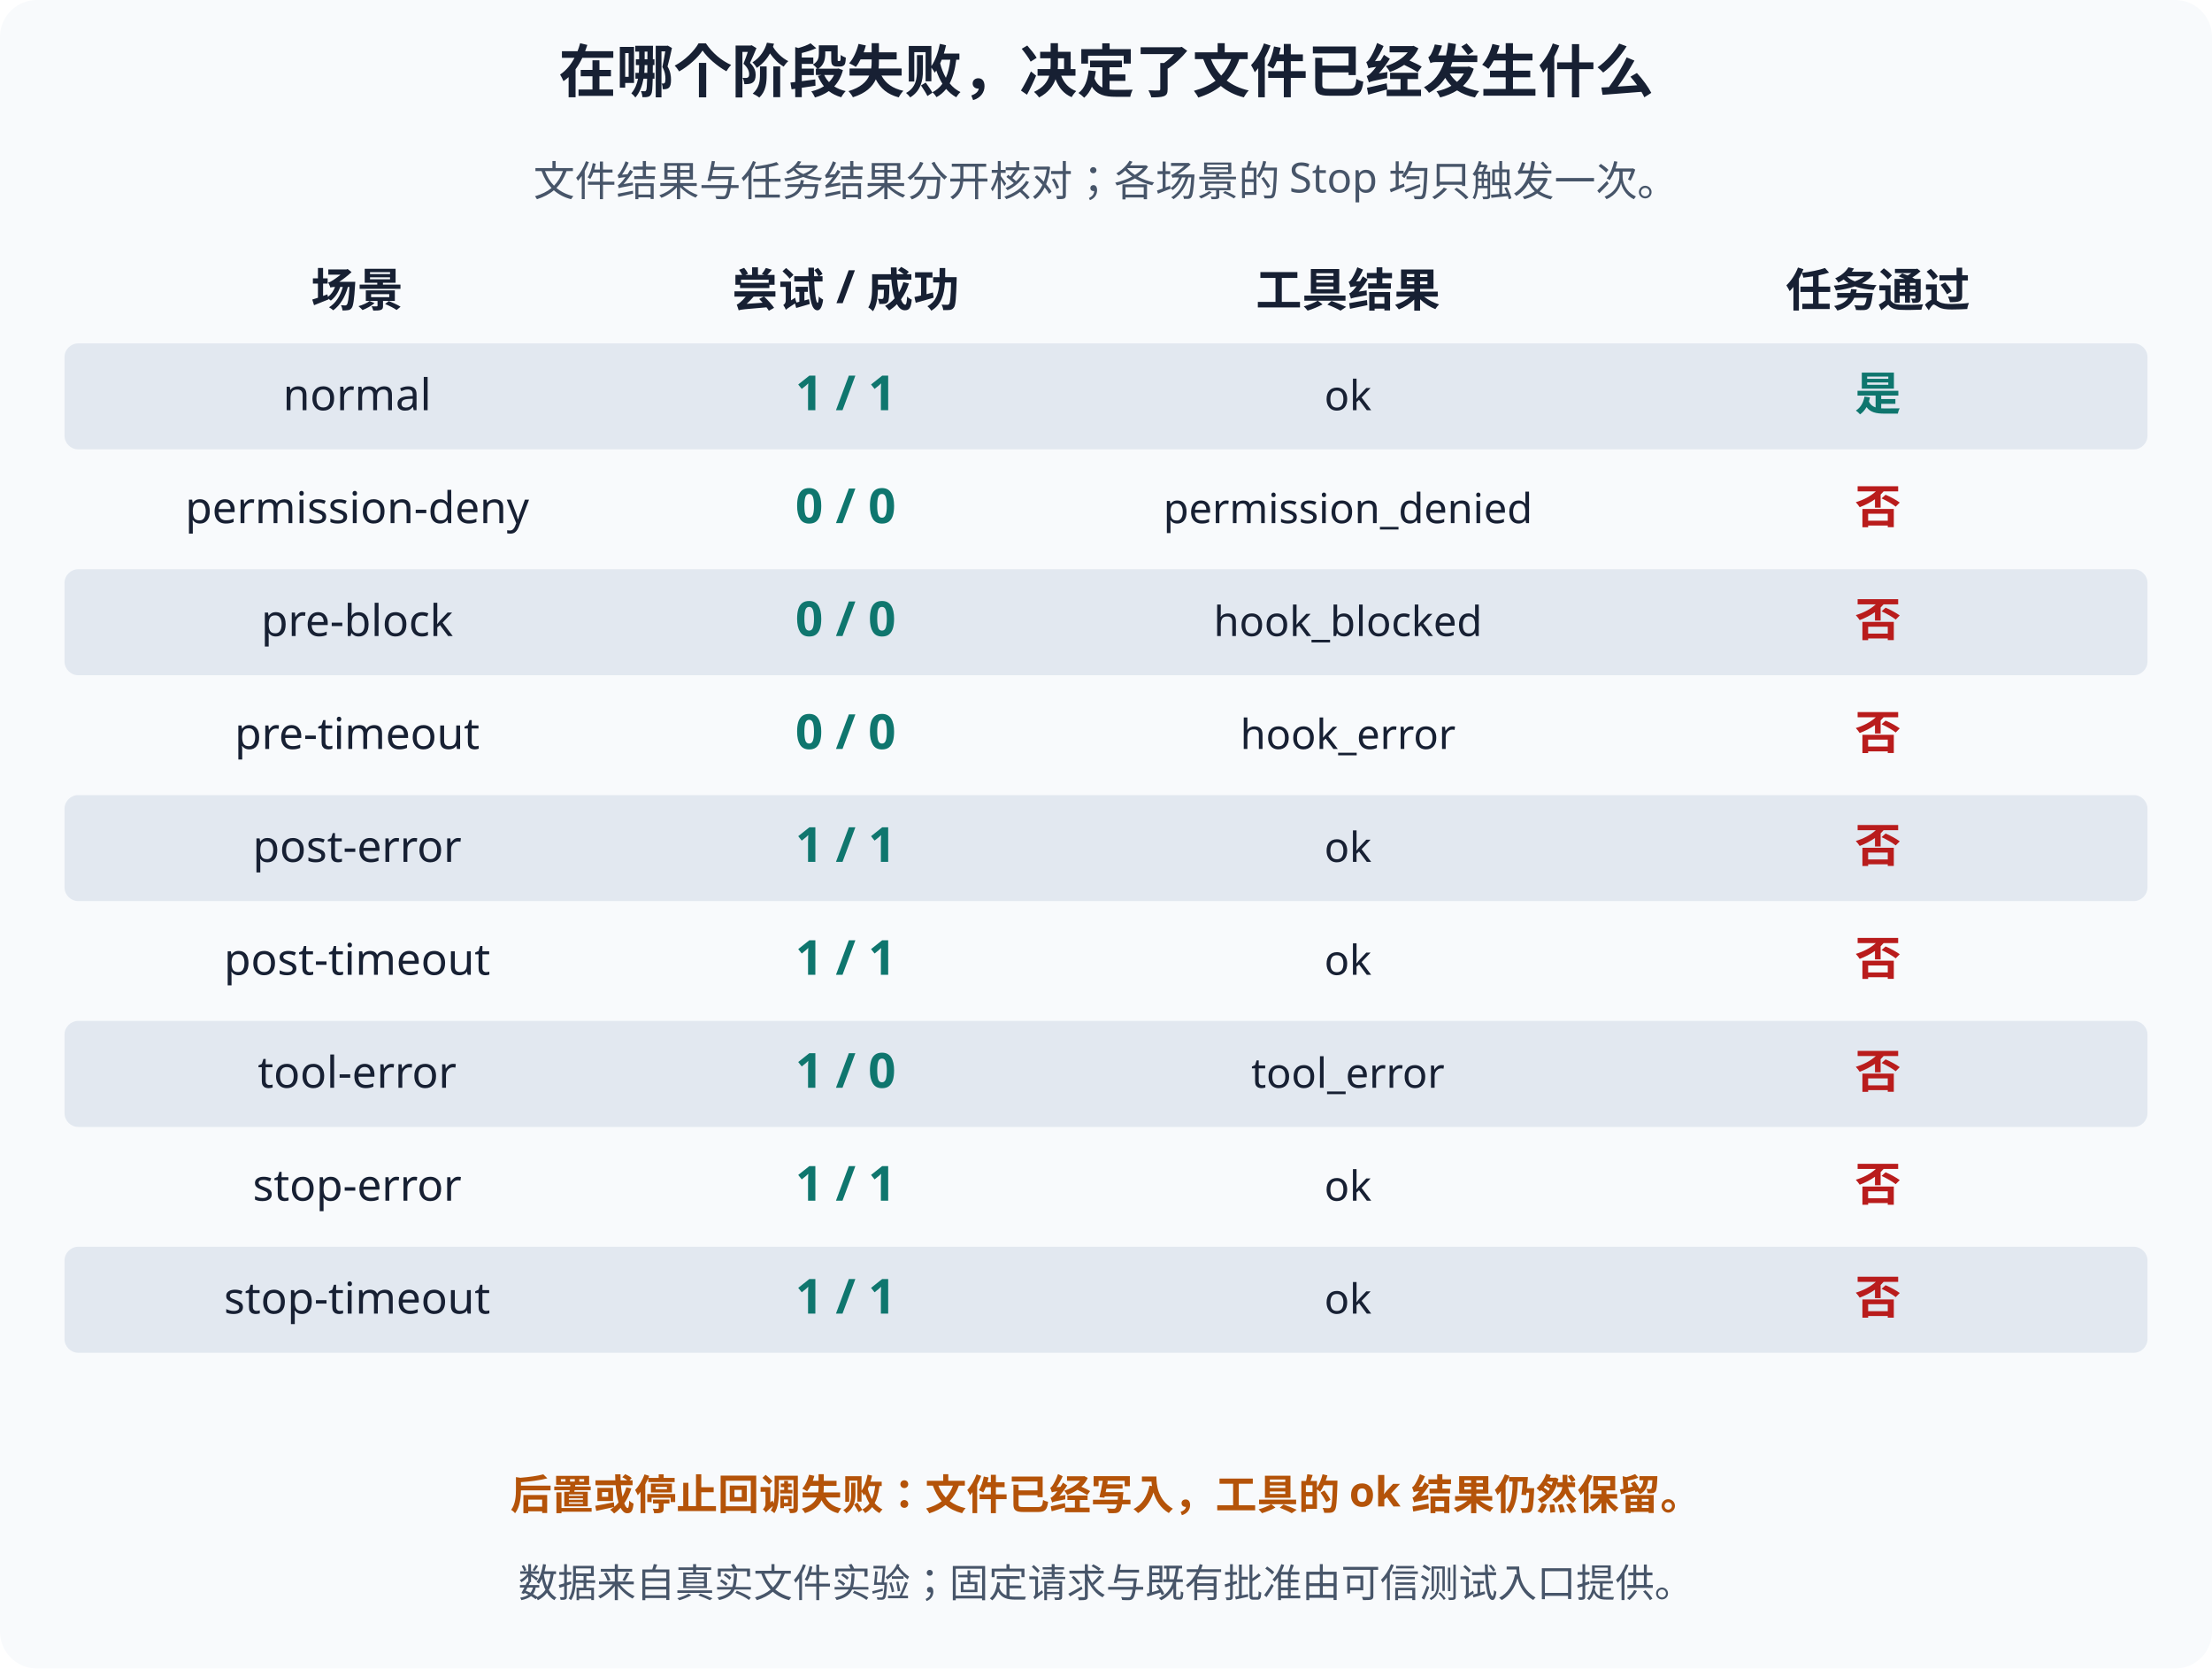
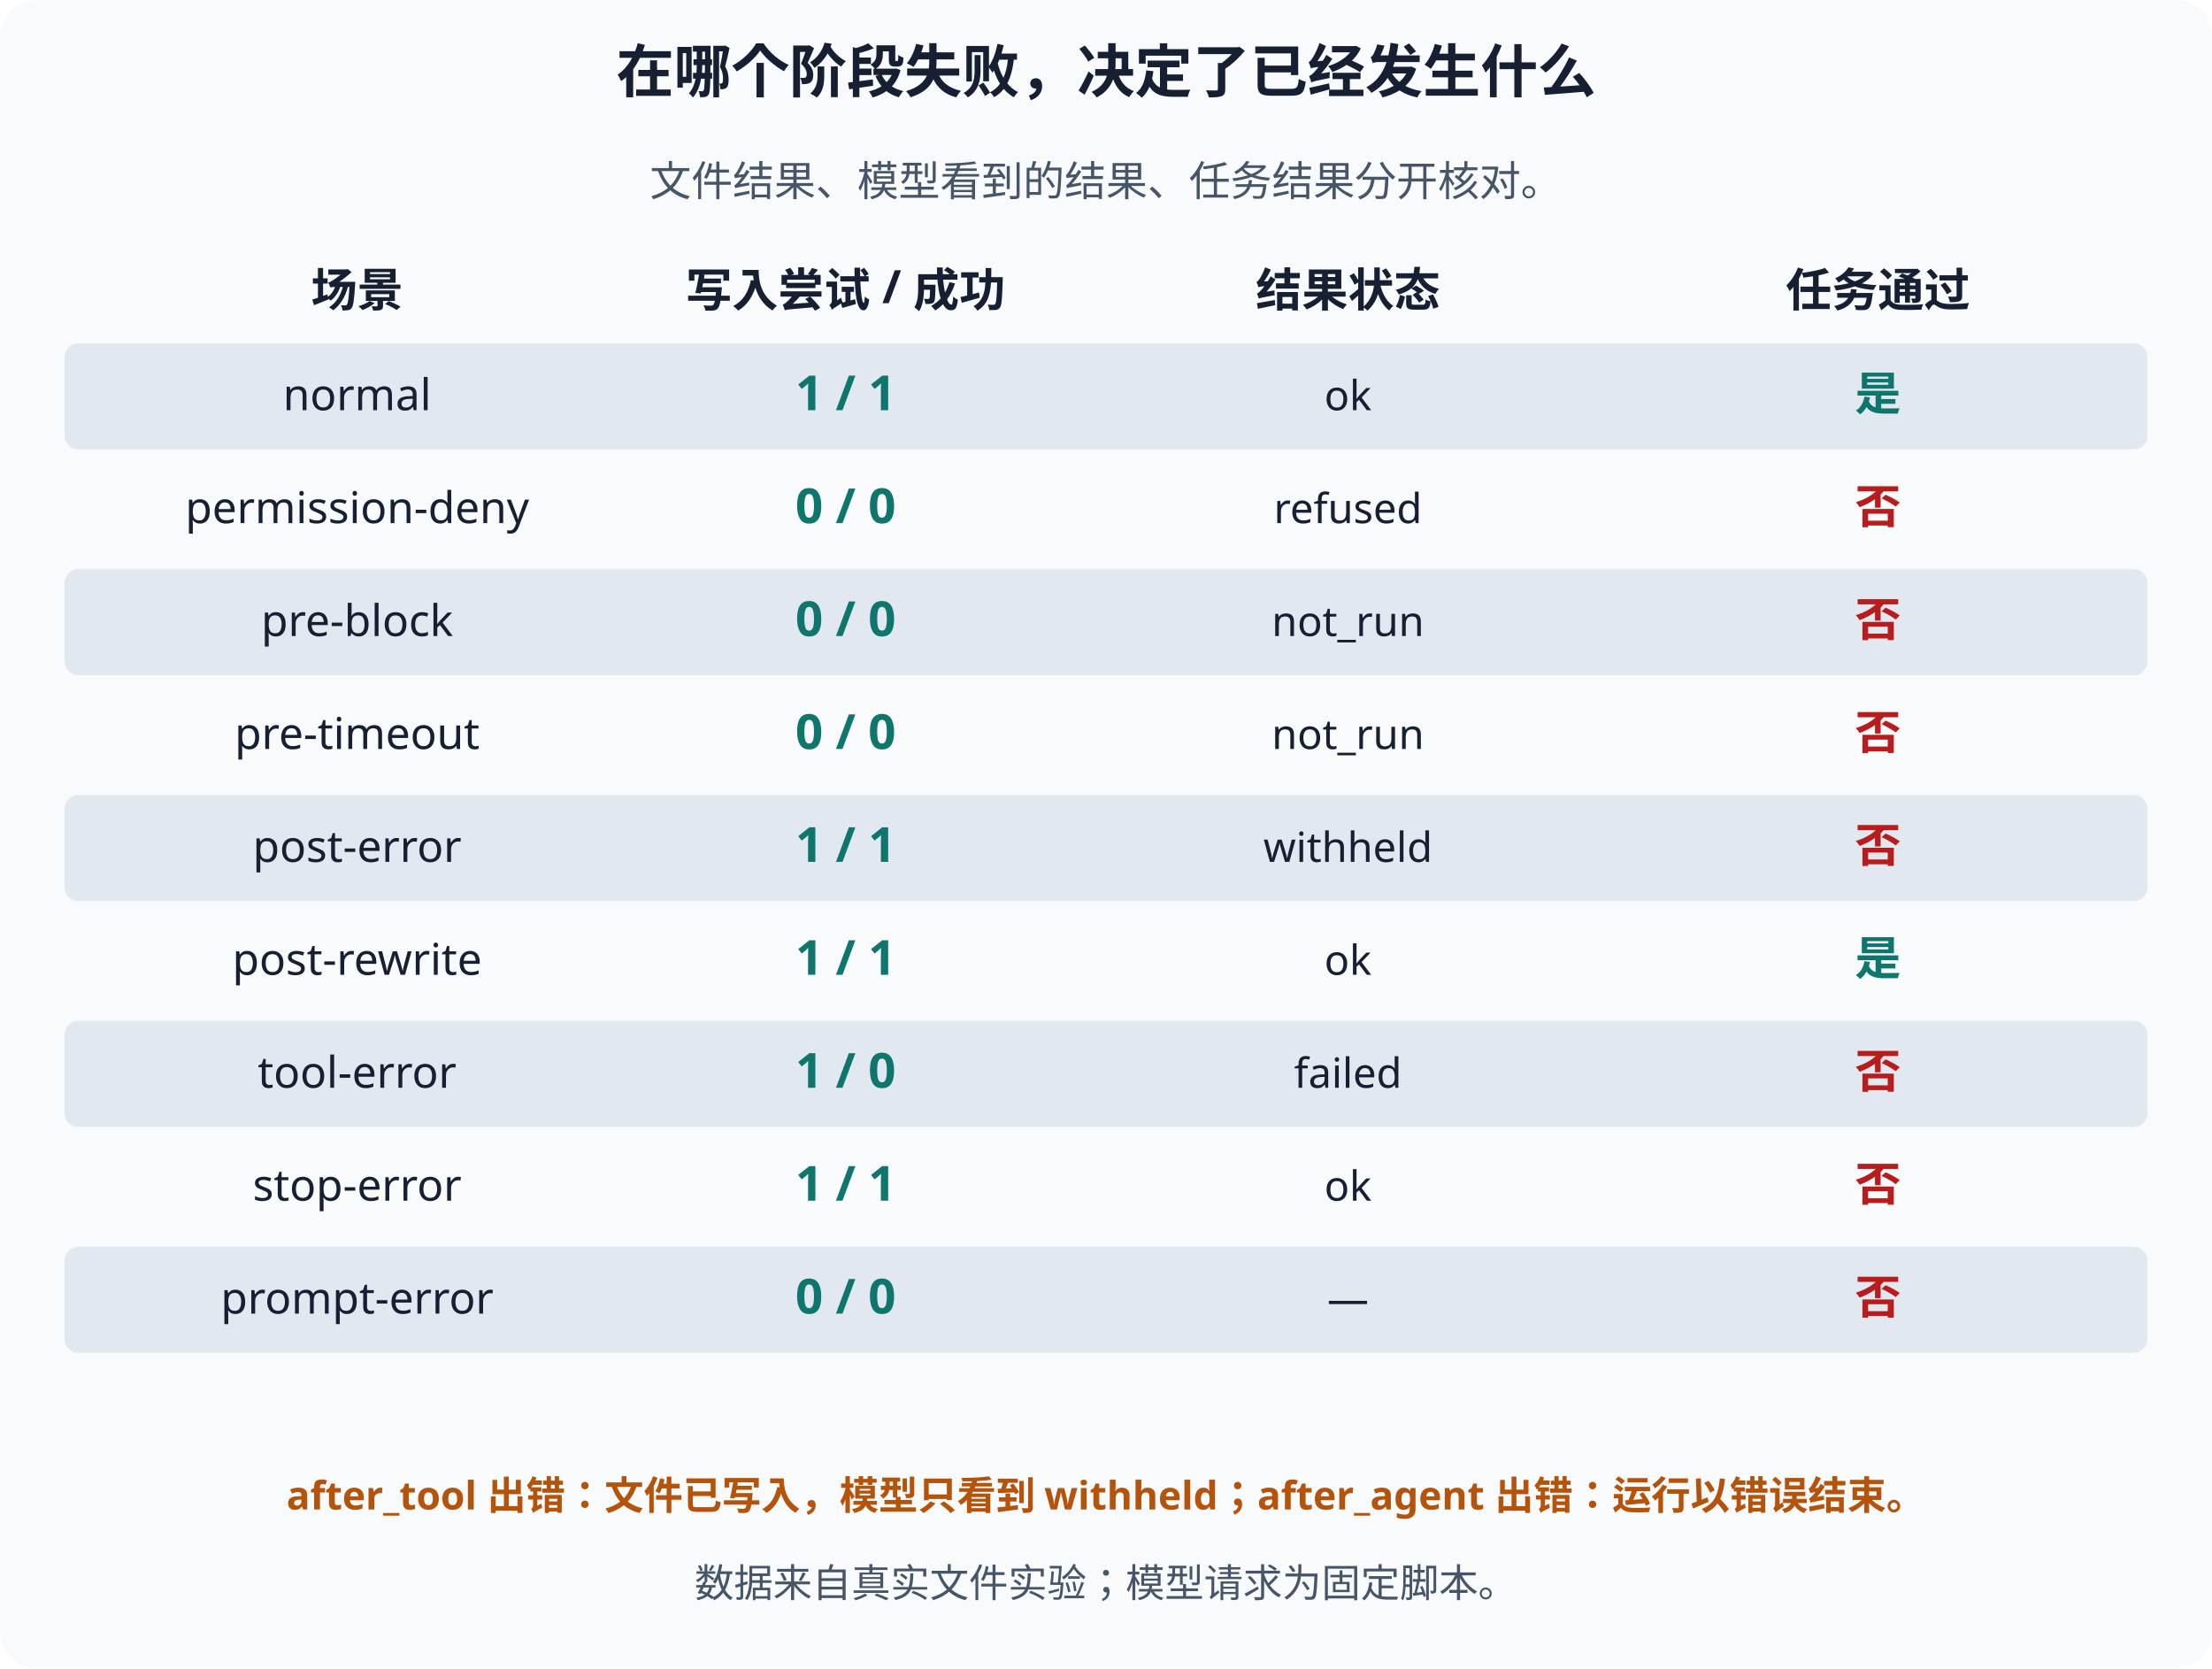
<svg xmlns="http://www.w3.org/2000/svg" width="960" height="724" viewBox="0 0 960 724" role="img" aria-labelledby="title desc">
  <defs>
    <marker id="arrow" viewBox="0 0 10 10" refX="9" refY="5" markerWidth="7" markerHeight="7" orient="auto">
      <path d="M0 0L10 5L0 10Z" fill="#64748b" />
    </marker>
  </defs>
  <rect width="960" height="724" rx="16" fill="#f8fafc" />
  <g font-family="PingFang SC, Microsoft YaHei, sans-serif">
-     <text x="480" y="40" text-anchor="middle" font-size="25" fill="#172033" font-weight="700">在哪个阶段失败，决定了文件已经发生什么</text>
-     <text x="480" y="85" text-anchor="middle" font-size="18" fill="#475569" font-weight="400">文件结果与任务结果分开核对；各场景的 Stop 均只触发一次。</text>
+     <text x="480" y="40" text-anchor="middle" font-size="25" fill="#172033" font-weight="700">在哪个阶段失败，决定了已经发生什么</text>
+     <text x="480" y="85" text-anchor="middle" font-size="18" fill="#475569" font-weight="400">文件结果、模型看到的结果、任务结果分开核对。</text>
    <text x="155" y="133" text-anchor="middle" font-size="20" fill="#172033" font-weight="700">场景</text>
-     <text x="367" y="133" text-anchor="middle" font-size="20" fill="#172033" font-weight="700">尝试 / 成功</text>
-     <text x="585" y="133" text-anchor="middle" font-size="20" fill="#172033" font-weight="700">工具结果</text>
+     <text x="367" y="133" text-anchor="middle" font-size="20" fill="#172033" font-weight="700">写入尝试 / 成功</text>
+     <text x="585" y="133" text-anchor="middle" font-size="20" fill="#172033" font-weight="700">结果状态</text>
    <text x="815" y="133" text-anchor="middle" font-size="20" fill="#172033" font-weight="700">任务通过</text>
    <rect x="28" y="149" width="904" height="46" rx="6" fill="#e2e8f0" />
    <text x="155" y="178" text-anchor="middle" font-size="19" fill="#172033" font-weight="400">normal</text>
    <text x="367" y="178" text-anchor="middle" font-size="21" fill="#0f766e" font-weight="700">1 / 1</text>
    <text x="585" y="178" text-anchor="middle" font-size="18" fill="#172033" font-weight="400">ok</text>
    <text x="815" y="178" text-anchor="middle" font-size="20" fill="#0f766e" font-weight="700">是</text>
    <text x="155" y="227" text-anchor="middle" font-size="19" fill="#172033" font-weight="400">permission-deny</text>
    <text x="367" y="227" text-anchor="middle" font-size="21" fill="#0f766e" font-weight="700">0 / 0</text>
-     <text x="585" y="227" text-anchor="middle" font-size="18" fill="#172033" font-weight="400">permission_denied</text>
+     <text x="585" y="227" text-anchor="middle" font-size="18" fill="#172033" font-weight="400">refused</text>
    <text x="815" y="227" text-anchor="middle" font-size="20" fill="#b91c1c" font-weight="700">否</text>
    <rect x="28" y="247" width="904" height="46" rx="6" fill="#e2e8f0" />
    <text x="155" y="276" text-anchor="middle" font-size="19" fill="#172033" font-weight="400">pre-block</text>
    <text x="367" y="276" text-anchor="middle" font-size="21" fill="#0f766e" font-weight="700">0 / 0</text>
-     <text x="585" y="276" text-anchor="middle" font-size="18" fill="#172033" font-weight="400">hook_blocked</text>
+     <text x="585" y="276" text-anchor="middle" font-size="18" fill="#172033" font-weight="400">not_run</text>
    <text x="815" y="276" text-anchor="middle" font-size="20" fill="#b91c1c" font-weight="700">否</text>
    <text x="155" y="325" text-anchor="middle" font-size="19" fill="#172033" font-weight="400">pre-timeout</text>
    <text x="367" y="325" text-anchor="middle" font-size="21" fill="#0f766e" font-weight="700">0 / 0</text>
-     <text x="585" y="325" text-anchor="middle" font-size="18" fill="#172033" font-weight="400">hook_error</text>
+     <text x="585" y="325" text-anchor="middle" font-size="18" fill="#172033" font-weight="400">not_run</text>
    <text x="815" y="325" text-anchor="middle" font-size="20" fill="#b91c1c" font-weight="700">否</text>
    <rect x="28" y="345" width="904" height="46" rx="6" fill="#e2e8f0" />
    <text x="155" y="374" text-anchor="middle" font-size="19" fill="#172033" font-weight="400">post-error</text>
    <text x="367" y="374" text-anchor="middle" font-size="21" fill="#0f766e" font-weight="700">1 / 1</text>
-     <text x="585" y="374" text-anchor="middle" font-size="18" fill="#172033" font-weight="400">ok</text>
+     <text x="585" y="374" text-anchor="middle" font-size="18" fill="#172033" font-weight="400">withheld</text>
    <text x="815" y="374" text-anchor="middle" font-size="20" fill="#b91c1c" font-weight="700">否</text>
-     <text x="155" y="423" text-anchor="middle" font-size="19" fill="#172033" font-weight="400">post-timeout</text>
+     <text x="155" y="423" text-anchor="middle" font-size="19" fill="#172033" font-weight="400">post-rewrite</text>
    <text x="367" y="423" text-anchor="middle" font-size="21" fill="#0f766e" font-weight="700">1 / 1</text>
    <text x="585" y="423" text-anchor="middle" font-size="18" fill="#172033" font-weight="400">ok</text>
-     <text x="815" y="423" text-anchor="middle" font-size="20" fill="#b91c1c" font-weight="700">否</text>
+     <text x="815" y="423" text-anchor="middle" font-size="20" fill="#0f766e" font-weight="700">是</text>
    <rect x="28" y="443" width="904" height="46" rx="6" fill="#e2e8f0" />
    <text x="155" y="472" text-anchor="middle" font-size="19" fill="#172033" font-weight="400">tool-error</text>
    <text x="367" y="472" text-anchor="middle" font-size="21" fill="#0f766e" font-weight="700">1 / 0</text>
-     <text x="585" y="472" text-anchor="middle" font-size="18" fill="#172033" font-weight="400">tool_error</text>
+     <text x="585" y="472" text-anchor="middle" font-size="18" fill="#172033" font-weight="400">failed</text>
    <text x="815" y="472" text-anchor="middle" font-size="20" fill="#b91c1c" font-weight="700">否</text>
    <text x="155" y="521" text-anchor="middle" font-size="19" fill="#172033" font-weight="400">stop-error</text>
    <text x="367" y="521" text-anchor="middle" font-size="21" fill="#0f766e" font-weight="700">1 / 1</text>
    <text x="585" y="521" text-anchor="middle" font-size="18" fill="#172033" font-weight="400">ok</text>
    <text x="815" y="521" text-anchor="middle" font-size="20" fill="#b91c1c" font-weight="700">否</text>
    <rect x="28" y="541" width="904" height="46" rx="6" fill="#e2e8f0" />
-     <text x="155" y="570" text-anchor="middle" font-size="19" fill="#172033" font-weight="400">stop-timeout</text>
-     <text x="367" y="570" text-anchor="middle" font-size="21" fill="#0f766e" font-weight="700">1 / 1</text>
-     <text x="585" y="570" text-anchor="middle" font-size="18" fill="#172033" font-weight="400">ok</text>
+     <text x="155" y="570" text-anchor="middle" font-size="19" fill="#172033" font-weight="400">prompt-error</text>
+     <text x="367" y="570" text-anchor="middle" font-size="21" fill="#0f766e" font-weight="700">0 / 0</text>
+     <text x="585" y="570" text-anchor="middle" font-size="18" fill="#172033" font-weight="400">—</text>
    <text x="815" y="570" text-anchor="middle" font-size="20" fill="#b91c1c" font-weight="700">否</text>
-     <text x="480" y="655" text-anchor="middle" font-size="18" fill="#b45309" font-weight="700">后置或停止回调失败：文件已经写入，工具的 ok 结果仍然保留。</text>
-     <text x="480" y="693" text-anchor="middle" font-size="17" fill="#475569" font-weight="400">数据来自真实文件实验；固定请求与既有批准由可信测试入口提供。</text>
+     <text x="480" y="655" text-anchor="middle" font-size="17" fill="#b45309" font-weight="700">after_tool 出错：文件已写入，模型只看到 withheld；after_agent 出错：运行以错误结束。</text>
+     <text x="480" y="693" text-anchor="middle" font-size="17" fill="#475569" font-weight="400">数据来自真实文件实验；模型请求为固定脚本。</text>
  </g>
</svg>
